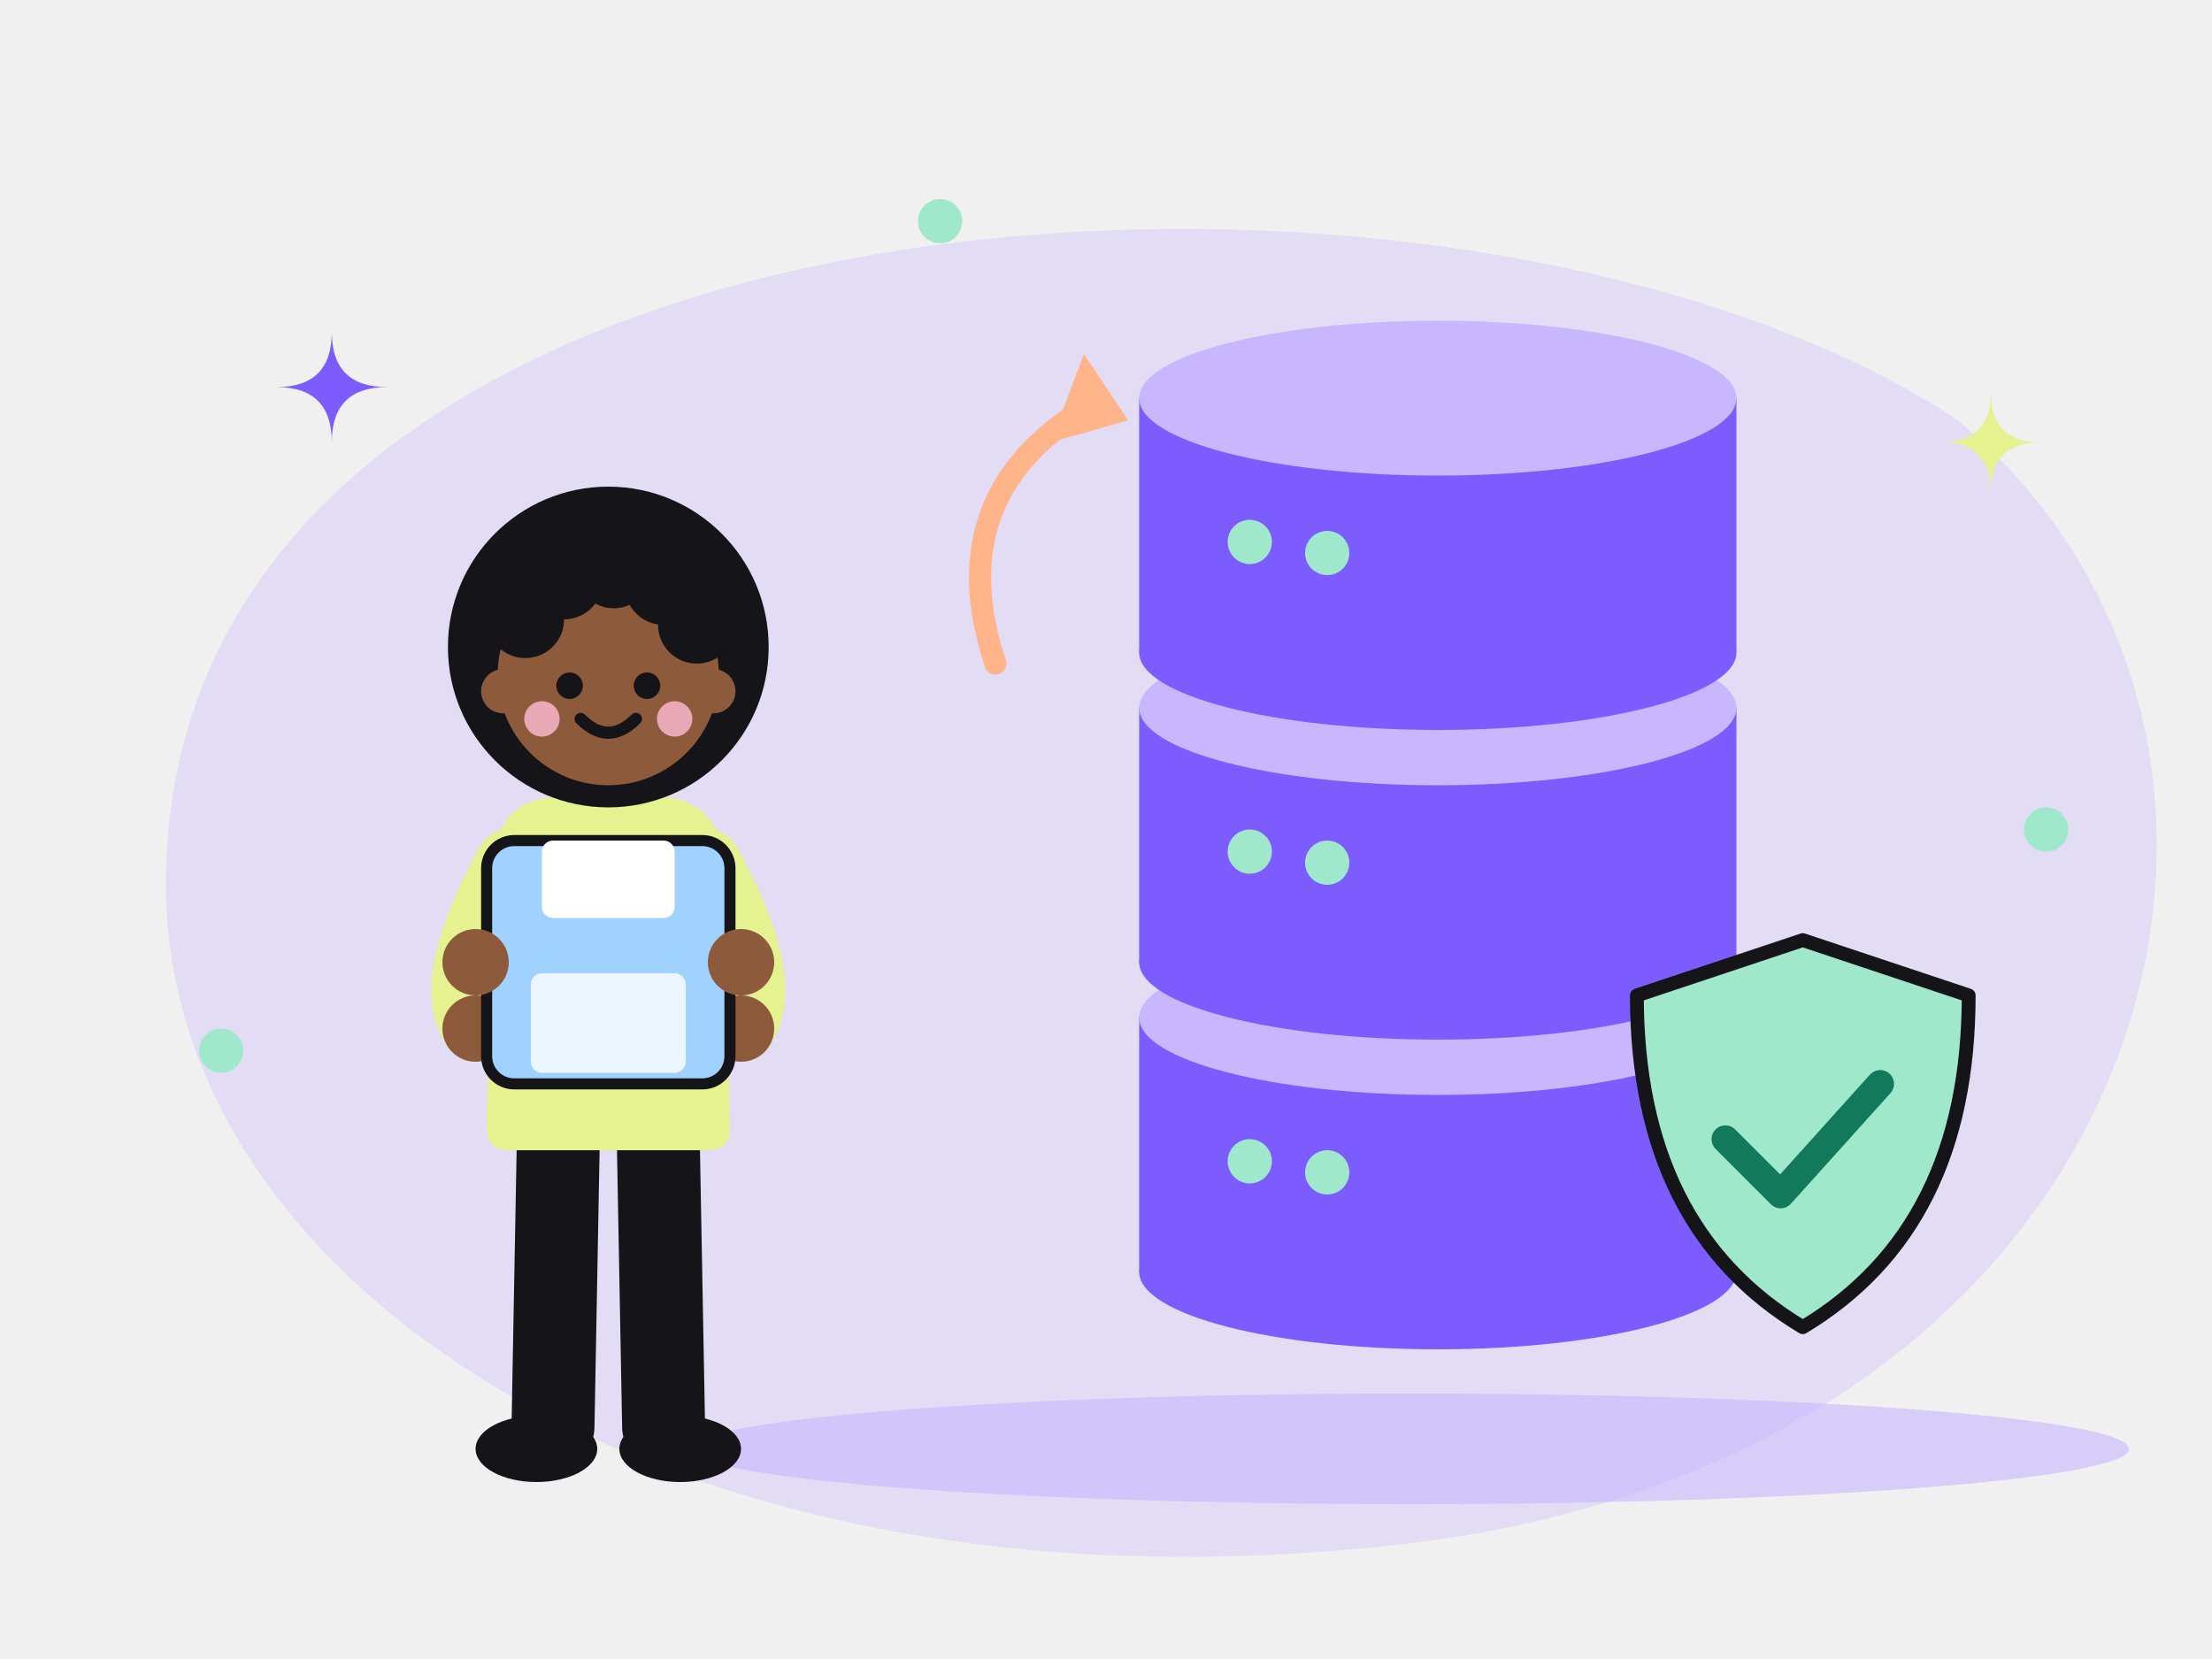
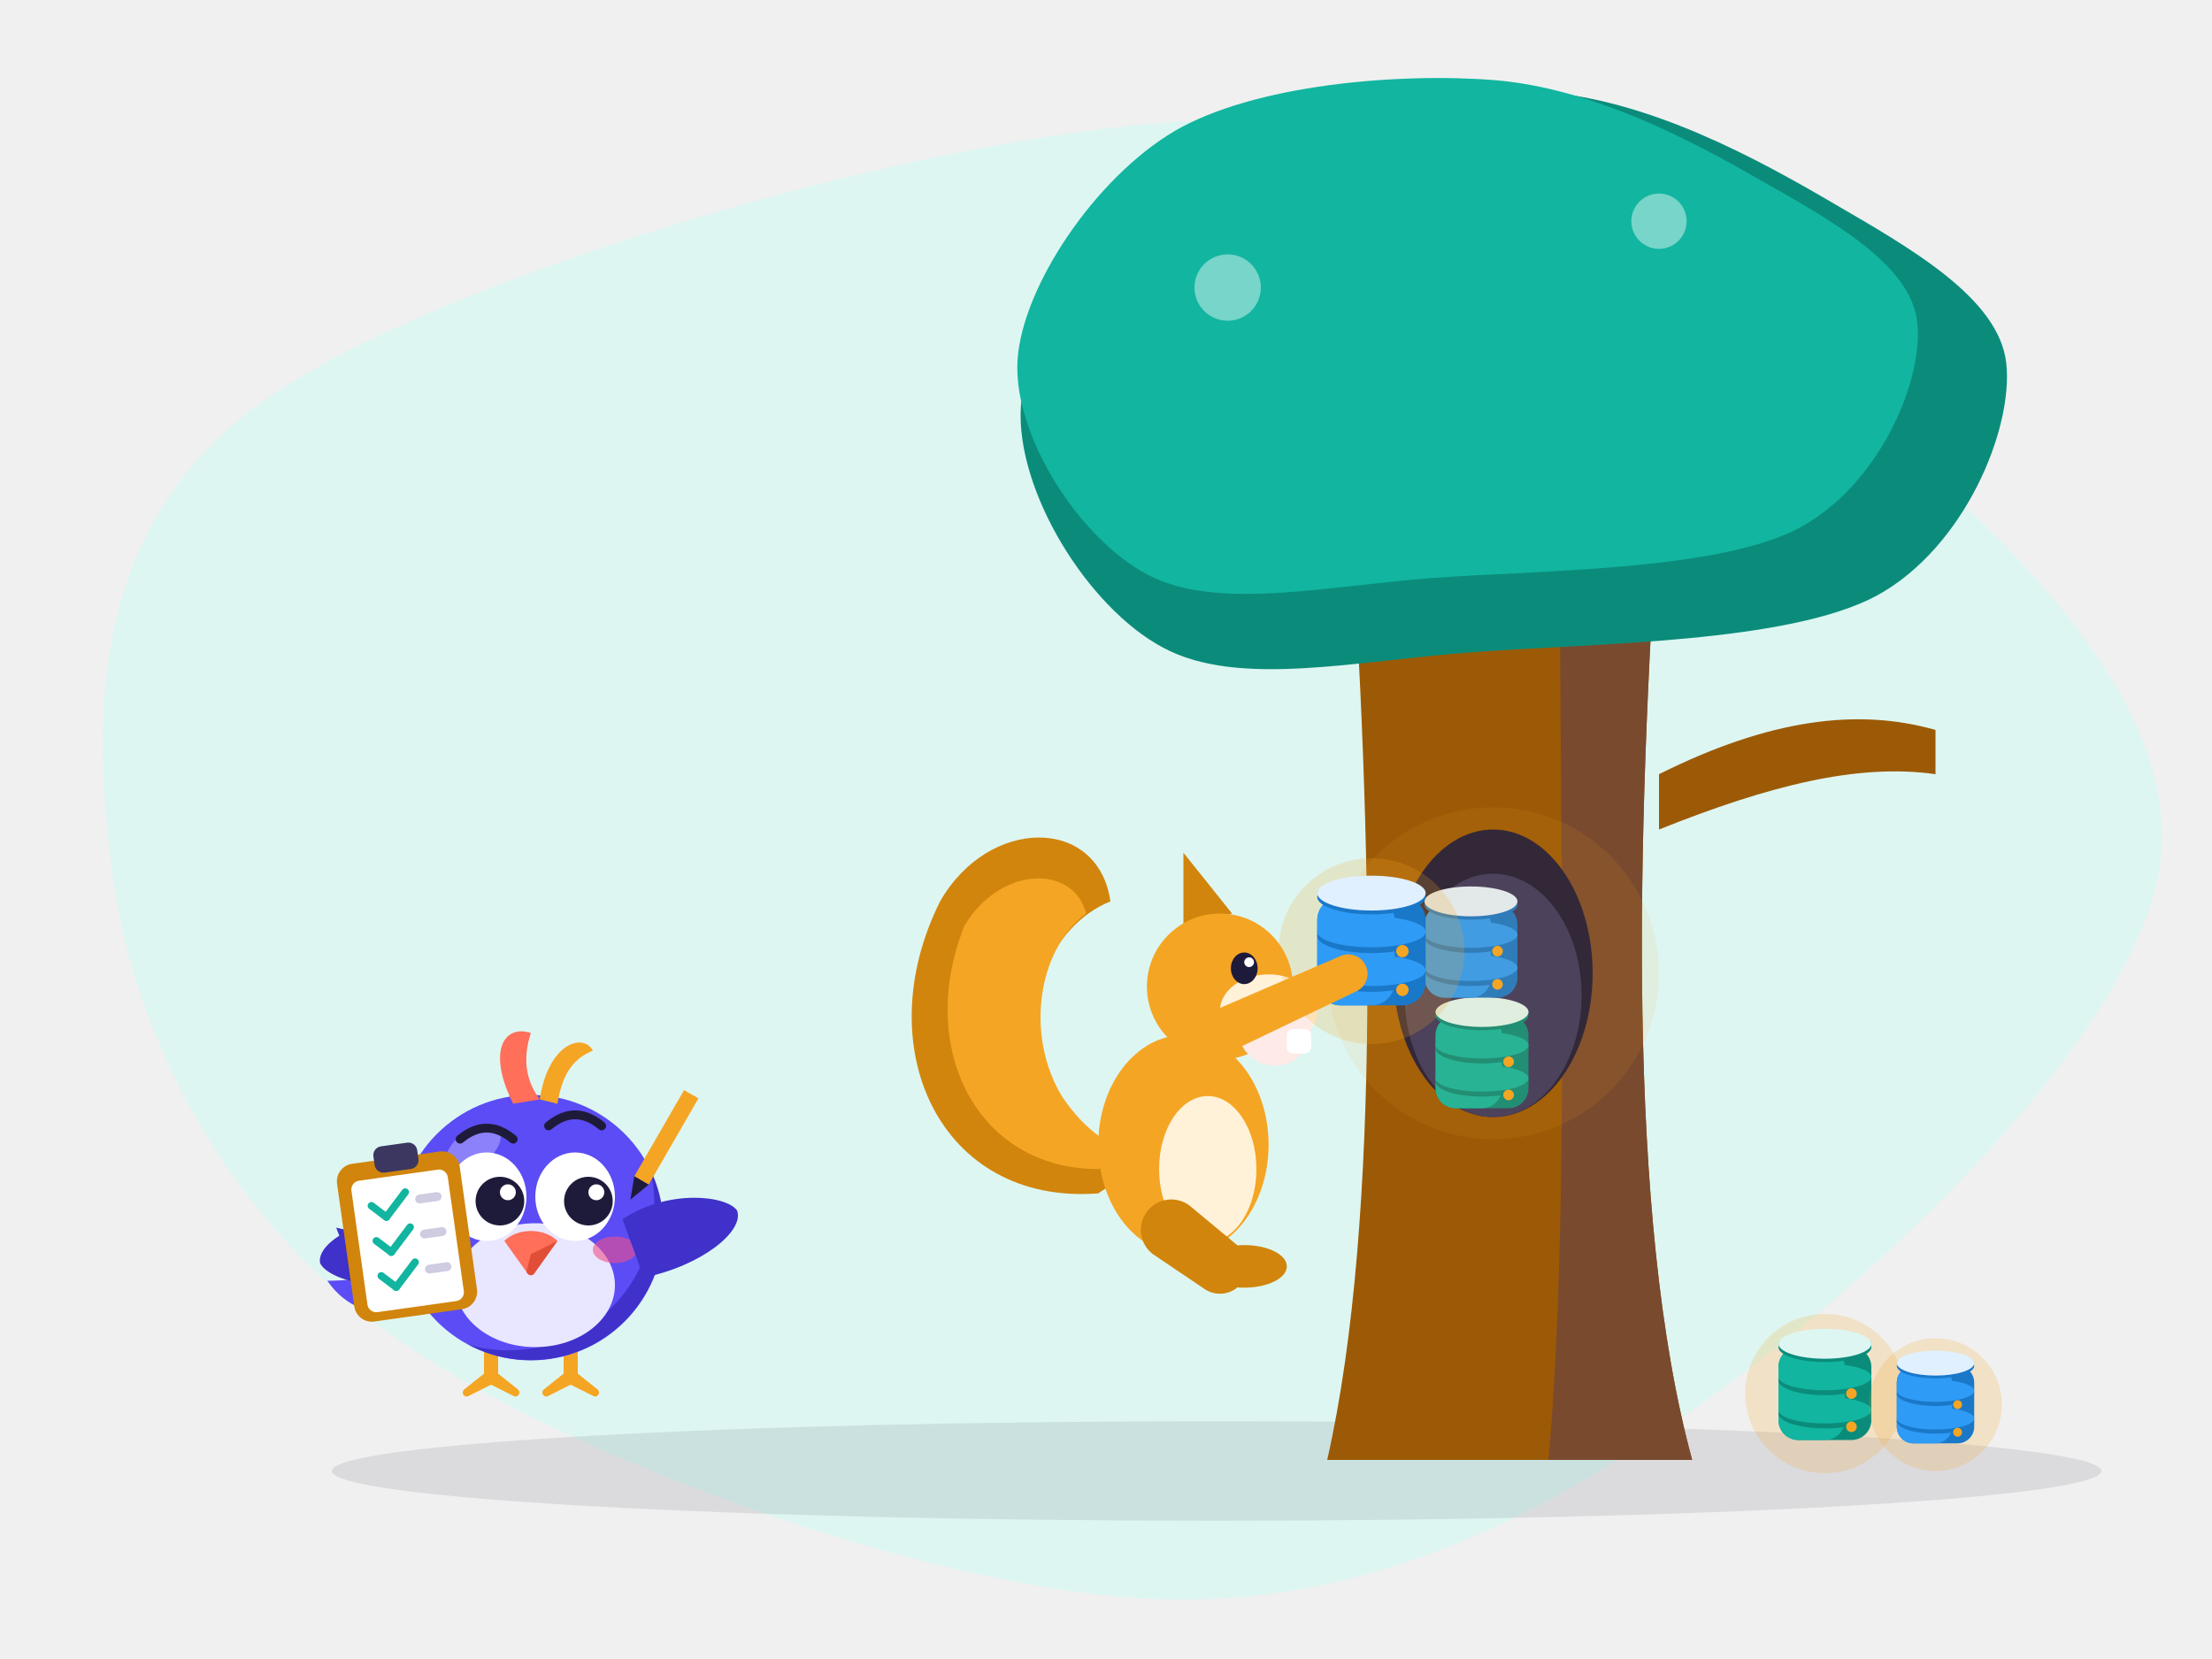
- <svg xmlns="http://www.w3.org/2000/svg" viewBox="0 0 400 300" fill="none">
-   <path d="M30,160 C30,28 264,16 354,76 C426,136 390,268 246,280 C120,292 30,232 30,160Z" fill="#c8b6ff" opacity="0.35" />
-   <ellipse cx="255" cy="262" rx="130" ry="10" fill="#c8b6ff" opacity="0.6" />
-   <rect x="206" y="184" width="108" height="46" fill="#7c5cff" />
-   <ellipse cx="260" cy="230" rx="54" ry="14" fill="#7c5cff" />
-   <ellipse cx="260" cy="184" rx="54" ry="14" fill="#c8b6ff" />
-   <circle cx="226" cy="210" r="4" fill="#9fe8cb" />
-   <circle cx="240" cy="212" r="4" fill="#9fe8cb" />
-   <rect x="206" y="128" width="108" height="46" fill="#7c5cff" />
-   <ellipse cx="260" cy="174" rx="54" ry="14" fill="#7c5cff" />
-   <ellipse cx="260" cy="128" rx="54" ry="14" fill="#c8b6ff" />
-   <circle cx="226" cy="154" r="4" fill="#9fe8cb" />
-   <circle cx="240" cy="156" r="4" fill="#9fe8cb" />
-   <rect x="206" y="72" width="108" height="46" fill="#7c5cff" />
-   <ellipse cx="260" cy="118" rx="54" ry="14" fill="#7c5cff" />
-   <ellipse cx="260" cy="72" rx="54" ry="14" fill="#c8b6ff" />
-   <circle cx="226" cy="98" r="4" fill="#9fe8cb" />
-   <circle cx="240" cy="100" r="4" fill="#9fe8cb" />
-   <path d="M326,170 L356,180 Q356,222 326,240 Q296,222 296,180Z" fill="#9fe8cb" stroke="#141419" stroke-width="2.5" stroke-linejoin="round" />
-   <path d="M312,206 L322,216 L340,196" fill="none" stroke="#13795b" stroke-width="5" stroke-linecap="round" stroke-linejoin="round" />
-   <path d="M180,120 Q170,90 196,74" fill="none" stroke="#ffb48a" stroke-width="4" stroke-linecap="round" stroke-linejoin="round" />
-   <path d="M196,64 L204,76 L190,80Z" fill="#ffb48a" />
-   <g transform="translate(110 206) scale(1)">
-     <path d="M-9,-2 L-10,52" fill="none" stroke="#141419" stroke-width="15" stroke-linecap="round" stroke-linejoin="round" />
-     <path d="M9,-2 L10,52" fill="none" stroke="#141419" stroke-width="15" stroke-linecap="round" stroke-linejoin="round" />
-     <ellipse cx="-13" cy="56" rx="11" ry="6" fill="#141419" />
-     <ellipse cx="13" cy="56" rx="11" ry="6" fill="#141419" />
-     <rect x="-5" y="-70" width="10" height="12" rx="3" fill="#8d5a3b" />
-     <path d="M-22,-2 L-21,-48 Q-21,-62 -8,-62 L8,-62 Q21,-62 21,-48 L22,-2 Q22,2 18,2 L-18,2 Q-22,2 -22,-2Z" fill="#e4f28f" />
-     <path d="M-18,-50 Q-30,-28 -24,-20" fill="none" stroke="#e4f28f" stroke-width="12" stroke-linecap="round" stroke-linejoin="round" />
-     <circle cx="-24" cy="-20" r="6" fill="#8d5a3b" />
-     <path d="M18,-50 Q30,-28 24,-20" fill="none" stroke="#e4f28f" stroke-width="12" stroke-linecap="round" stroke-linejoin="round" />
-     <circle cx="24" cy="-20" r="6" fill="#8d5a3b" />
-     <g transform="translate(0 -86)">
-       <circle cx="0" cy="-3" r="29" fill="#141419" />
-       <circle cx="-19" cy="5" r="4" fill="#8d5a3b" />
-       <circle cx="19" cy="5" r="4" fill="#8d5a3b" />
-       <circle cx="0" cy="2" r="20" fill="#8d5a3b" />
-       <circle cx="-15" cy="-8" r="7" fill="#141419" />
-       <circle cx="-8" cy="-15" r="7" fill="#141419" />
-       <circle cx="1" cy="-17" r="7" fill="#141419" />
-       <circle cx="10" cy="-14" r="7" fill="#141419" />
-       <circle cx="16" cy="-7" r="7" fill="#141419" />
-       <circle cx="-7" cy="4" r="2.4" fill="#141419" />
-       <circle cx="7" cy="4" r="2.4" fill="#141419" />
-       <path d="M-5,10 Q0,15 5,10" fill="none" stroke="#141419" stroke-width="2.2" stroke-linecap="round" stroke-linejoin="round" />
-       <circle cx="-12" cy="10" r="3.2" fill="#ffbcd3" opacity="0.8" />
-       <circle cx="12" cy="10" r="3.2" fill="#ffbcd3" opacity="0.8" />
+ <svg xmlns="http://www.w3.org/2000/svg" viewBox="0 0 400 300">
+   <path d="M390.8 154.8C387.8 184.3 344.5 226.5 314.4 248.9C284.4 271.3 250.9 290.3 210.6 289.2C170.3 288.2 104.2 264.4 72.5 242.6C40.8 220.8 24.2 187 20.4 158.5C16.6 129.9 15.7 94 49.5 71.2C83.3 48.4 176.1 21.5 223.2 21.7C270.4 21.8 304.4 49.7 332.4 71.9C360.3 94.1 393.8 125.3 390.8 154.8Z" fill="#DDF6F2" />
+   <ellipse cx="220" cy="266" rx="160" ry="9" fill="#1E1B3A" opacity="0.1" />
+   <path d="M240 264C250 220 248 150 244 90L300 90C296 150 294 220 306 264Z" fill="#9C5A06" />
+   <path d="M280 264C284 220 282 150 282 90L300 90C296 150 294 220 306 264Z" fill="#7A4A2E" />
+   <path d="M300 140C320 130 336 128 350 132L350 140C336 138 320 142 300 150Z" fill="#9C5A06" />
+   <path d="M362.8 65.7C364.1 77.5 355.3 99 339.4 107.7C323.4 116.3 288.4 116.3 266.9 117.9C245.4 119.4 224 124.5 210.3 117.1C196.6 109.8 183.7 88.7 184.6 73.6C185.5 58.6 200 36.4 215.7 26.9C231.5 17.4 259.9 15 279.2 16.6C298.5 18.2 317.6 28.6 331.6 36.8C345.5 44.9 361.5 53.9 362.8 65.7Z" fill="#0B8C7B" />
+   <path d="M346.7 58.2C347.9 68.7 339.9 87.7 325.3 95.5C310.7 103.2 278.8 103.1 259.2 104.5C239.5 106 220 110.5 207.5 103.9C195 97.3 183.2 78.6 184 65.2C184.8 51.9 198 32.2 212.4 23.7C226.8 15.3 252.8 13.1 270.4 14.5C288 16 305.5 25.2 318.2 32.5C330.9 39.7 345.5 47.7 346.7 58.2Z" fill="#12B5A0" />
+   <circle cx="222" cy="52" r="6" fill="#DDF6F2" opacity="0.5" />
+   <circle cx="300" cy="40" r="5" fill="#DDF6F2" opacity="0.5" />
+   <ellipse cx="270" cy="176" rx="18" ry="26" fill="#1E1B3A" />
+   <ellipse cx="270" cy="180" rx="16" ry="22" fill="#3B3760" />
+   <g transform="translate(268 192) scale(0.6)">
+     <rect x="-14" y="-14" width="28" height="28" rx="6" fill="#0B8C7B" />
+     <rect x="-14" y="-14" width="20" height="28" rx="6" fill="#12B5A0" />
+     <ellipse cx="0" cy="-14" rx="14" ry="4.5" fill="#0B8C7B" />
+     <ellipse cx="0" cy="-15" rx="14" ry="4" fill="#12B5A0" />
+     <ellipse cx="0" cy="-4" rx="14" ry="4.5" fill="#0B8C7B" />
+     <ellipse cx="0" cy="-5" rx="14" ry="4" fill="#12B5A0" />
+     <ellipse cx="0" cy="6" rx="14" ry="4.5" fill="#0B8C7B" />
+     <ellipse cx="0" cy="5" rx="14" ry="4" fill="#12B5A0" />
+     <ellipse cx="0" cy="-15" rx="14" ry="4.5" fill="#DDF6F2" />
+     <circle cx="8" cy="0" r="1.6" fill="#F5A524" />
+     <circle cx="8" cy="10" r="1.6" fill="#F5A524" />
+   </g>
+   <g transform="translate(266 172) scale(0.6)">
+     <rect x="-14" y="-14" width="28" height="28" rx="6" fill="#1A78C9" />
+     <rect x="-14" y="-14" width="20" height="28" rx="6" fill="#2E9BF6" />
+     <ellipse cx="0" cy="-14" rx="14" ry="4.5" fill="#1A78C9" />
+     <ellipse cx="0" cy="-15" rx="14" ry="4" fill="#2E9BF6" />
+     <ellipse cx="0" cy="-4" rx="14" ry="4.5" fill="#1A78C9" />
+     <ellipse cx="0" cy="-5" rx="14" ry="4" fill="#2E9BF6" />
+     <ellipse cx="0" cy="6" rx="14" ry="4.5" fill="#1A78C9" />
+     <ellipse cx="0" cy="5" rx="14" ry="4" fill="#2E9BF6" />
+     <ellipse cx="0" cy="-15" rx="14" ry="4.5" fill="#E1F0FE" />
+     <circle cx="8" cy="0" r="1.6" fill="#F5A524" />
+     <circle cx="8" cy="10" r="1.6" fill="#F5A524" />
+   </g>
+   <circle cx="270" cy="176" r="30" fill="#F5A524" opacity="0.1" />
+   <g transform="translate(330 252) scale(0.6)">
+     <circle cx="0" cy="0" r="24" fill="#F5A524" opacity="0.2" />
+     <rect x="-14" y="-14" width="28" height="28" rx="6" fill="#0B8C7B" />
+     <rect x="-14" y="-14" width="20" height="28" rx="6" fill="#12B5A0" />
+     <ellipse cx="0" cy="-14" rx="14" ry="4.5" fill="#0B8C7B" />
+     <ellipse cx="0" cy="-15" rx="14" ry="4" fill="#12B5A0" />
+     <ellipse cx="0" cy="-4" rx="14" ry="4.5" fill="#0B8C7B" />
+     <ellipse cx="0" cy="-5" rx="14" ry="4" fill="#12B5A0" />
+     <ellipse cx="0" cy="6" rx="14" ry="4.5" fill="#0B8C7B" />
+     <ellipse cx="0" cy="5" rx="14" ry="4" fill="#12B5A0" />
+     <ellipse cx="0" cy="-15" rx="14" ry="4.5" fill="#DDF6F2" />
+     <circle cx="8" cy="0" r="1.6" fill="#F5A524" />
+     <circle cx="8" cy="10" r="1.6" fill="#F5A524" />
+   </g>
+   <g transform="translate(350 254) scale(0.5)">
+     <circle cx="0" cy="0" r="24" fill="#F5A524" opacity="0.2" />
+     <rect x="-14" y="-14" width="28" height="28" rx="6" fill="#1A78C9" />
+     <rect x="-14" y="-14" width="20" height="28" rx="6" fill="#2E9BF6" />
+     <ellipse cx="0" cy="-14" rx="14" ry="4.5" fill="#1A78C9" />
+     <ellipse cx="0" cy="-15" rx="14" ry="4" fill="#2E9BF6" />
+     <ellipse cx="0" cy="-4" rx="14" ry="4.5" fill="#1A78C9" />
+     <ellipse cx="0" cy="-5" rx="14" ry="4" fill="#2E9BF6" />
+     <ellipse cx="0" cy="6" rx="14" ry="4.5" fill="#1A78C9" />
+     <ellipse cx="0" cy="5" rx="14" ry="4" fill="#2E9BF6" />
+     <ellipse cx="0" cy="-15" rx="14" ry="4.5" fill="#E1F0FE" />
+     <circle cx="8" cy="0" r="1.6" fill="#F5A524" />
+     <circle cx="8" cy="10" r="1.6" fill="#F5A524" />
+   </g>
+   <g transform="translate(214 196) scale(1.1)">
+     <path d="M-14 18C-40 20-52-6-40-30C-32-44-14-44-12-30C-22-26-28-12-22 0C-18 8-12 10-8 14Z" fill="#D1850C" />
+     <path d="M-14 14C-34 14-44-6-36-26C-30-36-18-36-16-28C-24-22-26-8-20 2C-16 8-12 10-8 12Z" fill="#F5A524" />
+     <ellipse cx="0" cy="10" rx="14" ry="18" fill="#F5A524" />
+     <ellipse cx="4" cy="14" rx="8" ry="12" fill="#FFF2D9" />
+     <path d="M-5 28L3.3 33.6A4.5 4.5 0 0 0 8.7 26.4L1 20A5 5 0 0 0 -5 28Z" fill="#D1850C" />
+     <ellipse cx="10" cy="30" rx="7" ry="3.5" fill="#D1850C" />
+     <g transform="translate(6 -16)">
+       <path d="M-6-10L-6-22 2-12Z" fill="#D1850C" />
+       <circle cx="0" cy="0" r="12" fill="#F5A524" />
+       <ellipse cx="8" cy="4" rx="8" ry="6" fill="#FFF2D9" />
+       <circle cx="9" cy="7" r="6" fill="#FFF2D9" />
+       <circle cx="9" cy="7" r="6" fill="#FDE4EE" opacity="0.6" />
+       <ellipse cx="4" cy="-3" rx="2.2" ry="2.6" fill="#1E1B3A" />
+       <circle cx="4.8" cy="-4" r="0.8" fill="#FFFFFF" />
+       <circle cx="15" cy="1" r="2" fill="#1E1B3A" />
+       <rect x="11" y="7" width="4" height="4" rx="1" fill="#FFFFFF" />
    </g>
  </g>
-   <rect x="88" y="152" width="44" height="44" rx="5" fill="#9fd2ff" stroke="#141419" stroke-width="2" />
-   <rect x="98" y="152" width="24" height="14" rx="2" fill="#ffffff" />
-   <rect x="96" y="176" width="28" height="18" rx="2" fill="#ffffff" opacity="0.8" />
-   <circle cx="86" cy="174" r="6" fill="#8d5a3b" />
-   <circle cx="134" cy="174" r="6" fill="#8d5a3b" />
-   <path d="M60,60 Q60,70 70,70 Q60,70 60,80 Q60,70 50,70 Q60,70 60,60Z" fill="#7c5cff" />
-   <path d="M360,71 Q360,80 369,80 Q360,80 360,89 Q360,80 351,80 Q360,80 360,71Z" fill="#e4f28f" />
-   <circle cx="40" cy="190" r="4" fill="#9fe8cb" />
-   <circle cx="170" cy="40" r="4" fill="#9fe8cb" />
-   <circle cx="370" cy="150" r="4" fill="#9fe8cb" />
+   <g transform="translate(248 172) scale(0.7)">
+     <circle cx="0" cy="0" r="24" fill="#F5A524" opacity="0.2" />
+     <rect x="-14" y="-14" width="28" height="28" rx="6" fill="#1A78C9" />
+     <rect x="-14" y="-14" width="20" height="28" rx="6" fill="#2E9BF6" />
+     <ellipse cx="0" cy="-14" rx="14" ry="4.5" fill="#1A78C9" />
+     <ellipse cx="0" cy="-15" rx="14" ry="4" fill="#2E9BF6" />
+     <ellipse cx="0" cy="-4" rx="14" ry="4.5" fill="#1A78C9" />
+     <ellipse cx="0" cy="-5" rx="14" ry="4" fill="#2E9BF6" />
+     <ellipse cx="0" cy="6" rx="14" ry="4.5" fill="#1A78C9" />
+     <ellipse cx="0" cy="5" rx="14" ry="4" fill="#2E9BF6" />
+     <ellipse cx="0" cy="-15" rx="14" ry="4.5" fill="#E1F0FE" />
+     <circle cx="8" cy="0" r="1.6" fill="#F5A524" />
+     <circle cx="8" cy="10" r="1.6" fill="#F5A524" />
+   </g>
+   <path d="M223.7 189.6L245.4 179.2A3.5 3.5 0 0 0 242.6 172.8L220.3 182.4A4 4 0 0 0 223.7 189.6Z" fill="#F5A524" />
+   <g transform="translate(96 222) scale(0.8)">
+     <path d="M-22 14C-36 14-42 6-44 0C-36 2-30 2-24 6Z" fill="#3F31C9" />
+     <path d="M-22 18C-34 22-42 18-46 12C-38 12-32 10-24 10Z" fill="#5B4CF5" />
+     <g transform="translate(-9 25)">
+       <rect x="-1.6" y="0" width="3.2" height="10" rx="1.6" fill="#F5A524" />
+       <path d="M-1.6 8L-6 11.5C-7 12.3-6 13.6-5 13L0 10.5 5 13C6 13.6 7 12.3 6 11.5L1.6 8Z" fill="#F5A524" />
+     </g>
+     <g transform="translate(9 25)">
+       <rect x="-1.6" y="0" width="3.2" height="10" rx="1.6" fill="#F5A524" />
+       <path d="M-1.6 8L-6 11.5C-7 12.3-6 13.6-5 13L0 10.5 5 13C6 13.6 7 12.3 6 11.5L1.6 8Z" fill="#F5A524" />
+     </g>
+     <circle cx="0" cy="0" r="30" fill="#5B4CF5" />
+     <path d="M27 -13A30 30 0 0 1-14 26.5A33 33 0 0 0 27-13Z" fill="#3F31C9" />
+     <ellipse cx="1" cy="13" rx="18" ry="14" fill="#E9E6FF" />
+     <ellipse cx="-13" cy="-18" rx="7" ry="4" fill="#FFFFFF" opacity="0.3" transform="rotate(-35 -13 -18)" />
+     <path d="M-4-28C-10-40-6-46 0-44C-2-38-1-33 2-29Z" fill="#FF6F59" />
+     <path d="M2-29C4-42 12-44 14-40C9-38 7-34 6-28Z" fill="#F5A524" />
+     <ellipse cx="-10" cy="-7" rx="9" ry="10" fill="#FFFFFF" />
+     <circle cx="-7" cy="-6" r="5.5" fill="#1E1B3A" />
+     <circle cx="-5.2" cy="-8" r="1.8" fill="#FFFFFF" />
+     <ellipse cx="10" cy="-7" rx="9" ry="10" fill="#FFFFFF" />
+     <circle cx="13" cy="-6" r="5.5" fill="#1E1B3A" />
+     <circle cx="14.8" cy="-8" r="1.8" fill="#FFFFFF" />
+     <path d="M-16 -20Q-10 -25 -4 -20" fill="none" stroke="#1E1B3A" stroke-width="2" stroke-linecap="round" stroke-linejoin="round" />
+     <path d="M4 -23Q10 -28 16 -23" fill="none" stroke="#1E1B3A" stroke-width="2" stroke-linecap="round" stroke-linejoin="round" />
+     <ellipse cx="-19" cy="5" rx="5" ry="3" fill="#F0508A" opacity="0.6" />
+     <ellipse cx="19" cy="5" rx="5" ry="3" fill="#F0508A" opacity="0.6" />
+     <path d="M-6 3C-3 0 3 0 6 3L1 10C0.5 11-0.5 11-1 10Z" fill="#FF6F59" />
+     <path d="M0 6L6 3L1 10C0.5 11-0.5 11-1 10Z" fill="#E14E38" />
+     <g transform="translate(-25 4) rotate(170)">
+       <path d="M-2-7C10-10 22-4 23 0C23 5 11 9-2 7Z" fill="#3F31C9" />
+     </g>
+     <g transform="translate(25 4) rotate(-20)">
+       <path d="M-2-7C10-10 22-4 23 0C23 5 11 9-2 7Z" fill="#3F31C9" />
+     </g>
+     <g transform="translate(-28 2) rotate(-8)">
+       <rect x="-14" y="-18" width="28" height="36" rx="4" fill="#D1850C" />
+       <rect x="-11" y="-14" width="22" height="30" rx="2" fill="#FFFFFF" />
+       <rect x="-5" y="-21" width="10" height="6" rx="2" fill="#3B3760" />
+       <path d="M-7.6 -7.4L-4.6 -4.4A0.8 0.8 0 0 0 -3.4 -5.6L-6.4 -8.6A0.8 0.8 0 0 0 -7.6 -7.4Z" fill="#12B5A0" />
+       <path d="M-3.4 -4.4L1.6 -9.4A0.8 0.8 0 0 0 0.4 -10.6L-4.6 -5.6A0.8 0.8 0 0 0 -3.4 -4.4Z" fill="#12B5A0" />
+       <path d="M-7.6 0.6L-4.6 3.6A0.8 0.8 0 0 0 -3.4 2.4L-6.4 -0.6A0.8 0.8 0 0 0 -7.6 0.6Z" fill="#12B5A0" />
+       <path d="M-3.4 3.6L1.6 -1.4A0.8 0.8 0 0 0 0.4 -2.6L-4.6 2.4A0.8 0.8 0 0 0 -3.4 3.6Z" fill="#12B5A0" />
+       <path d="M-7.6 8.6L-4.6 11.6A0.8 0.8 0 0 0 -3.4 10.4L-6.4 7.4A0.8 0.8 0 0 0 -7.6 8.6Z" fill="#12B5A0" />
+       <path d="M-3.4 11.6L1.6 6.6A0.8 0.8 0 0 0 0.4 5.4L-4.6 10.4A0.8 0.8 0 0 0 -3.4 11.6Z" fill="#12B5A0" />
+       <rect x="3" y="-9" width="6" height="2" rx="1" fill="#CFCBE0" />
+       <rect x="3" y="-1" width="6" height="2" rx="1" fill="#CFCBE0" />
+       <rect x="3" y="7" width="6" height="2" rx="1" fill="#CFCBE0" />
+     </g>
+   </g>
+   <g transform="translate(118 210) rotate(30)">
+     <rect x="-1.5" y="-14" width="3" height="18" fill="#F5A524" />
+     <path d="M-1.5 4L1.5 4 0 8Z" fill="#1E1B3A" />
+   </g>
</svg>
